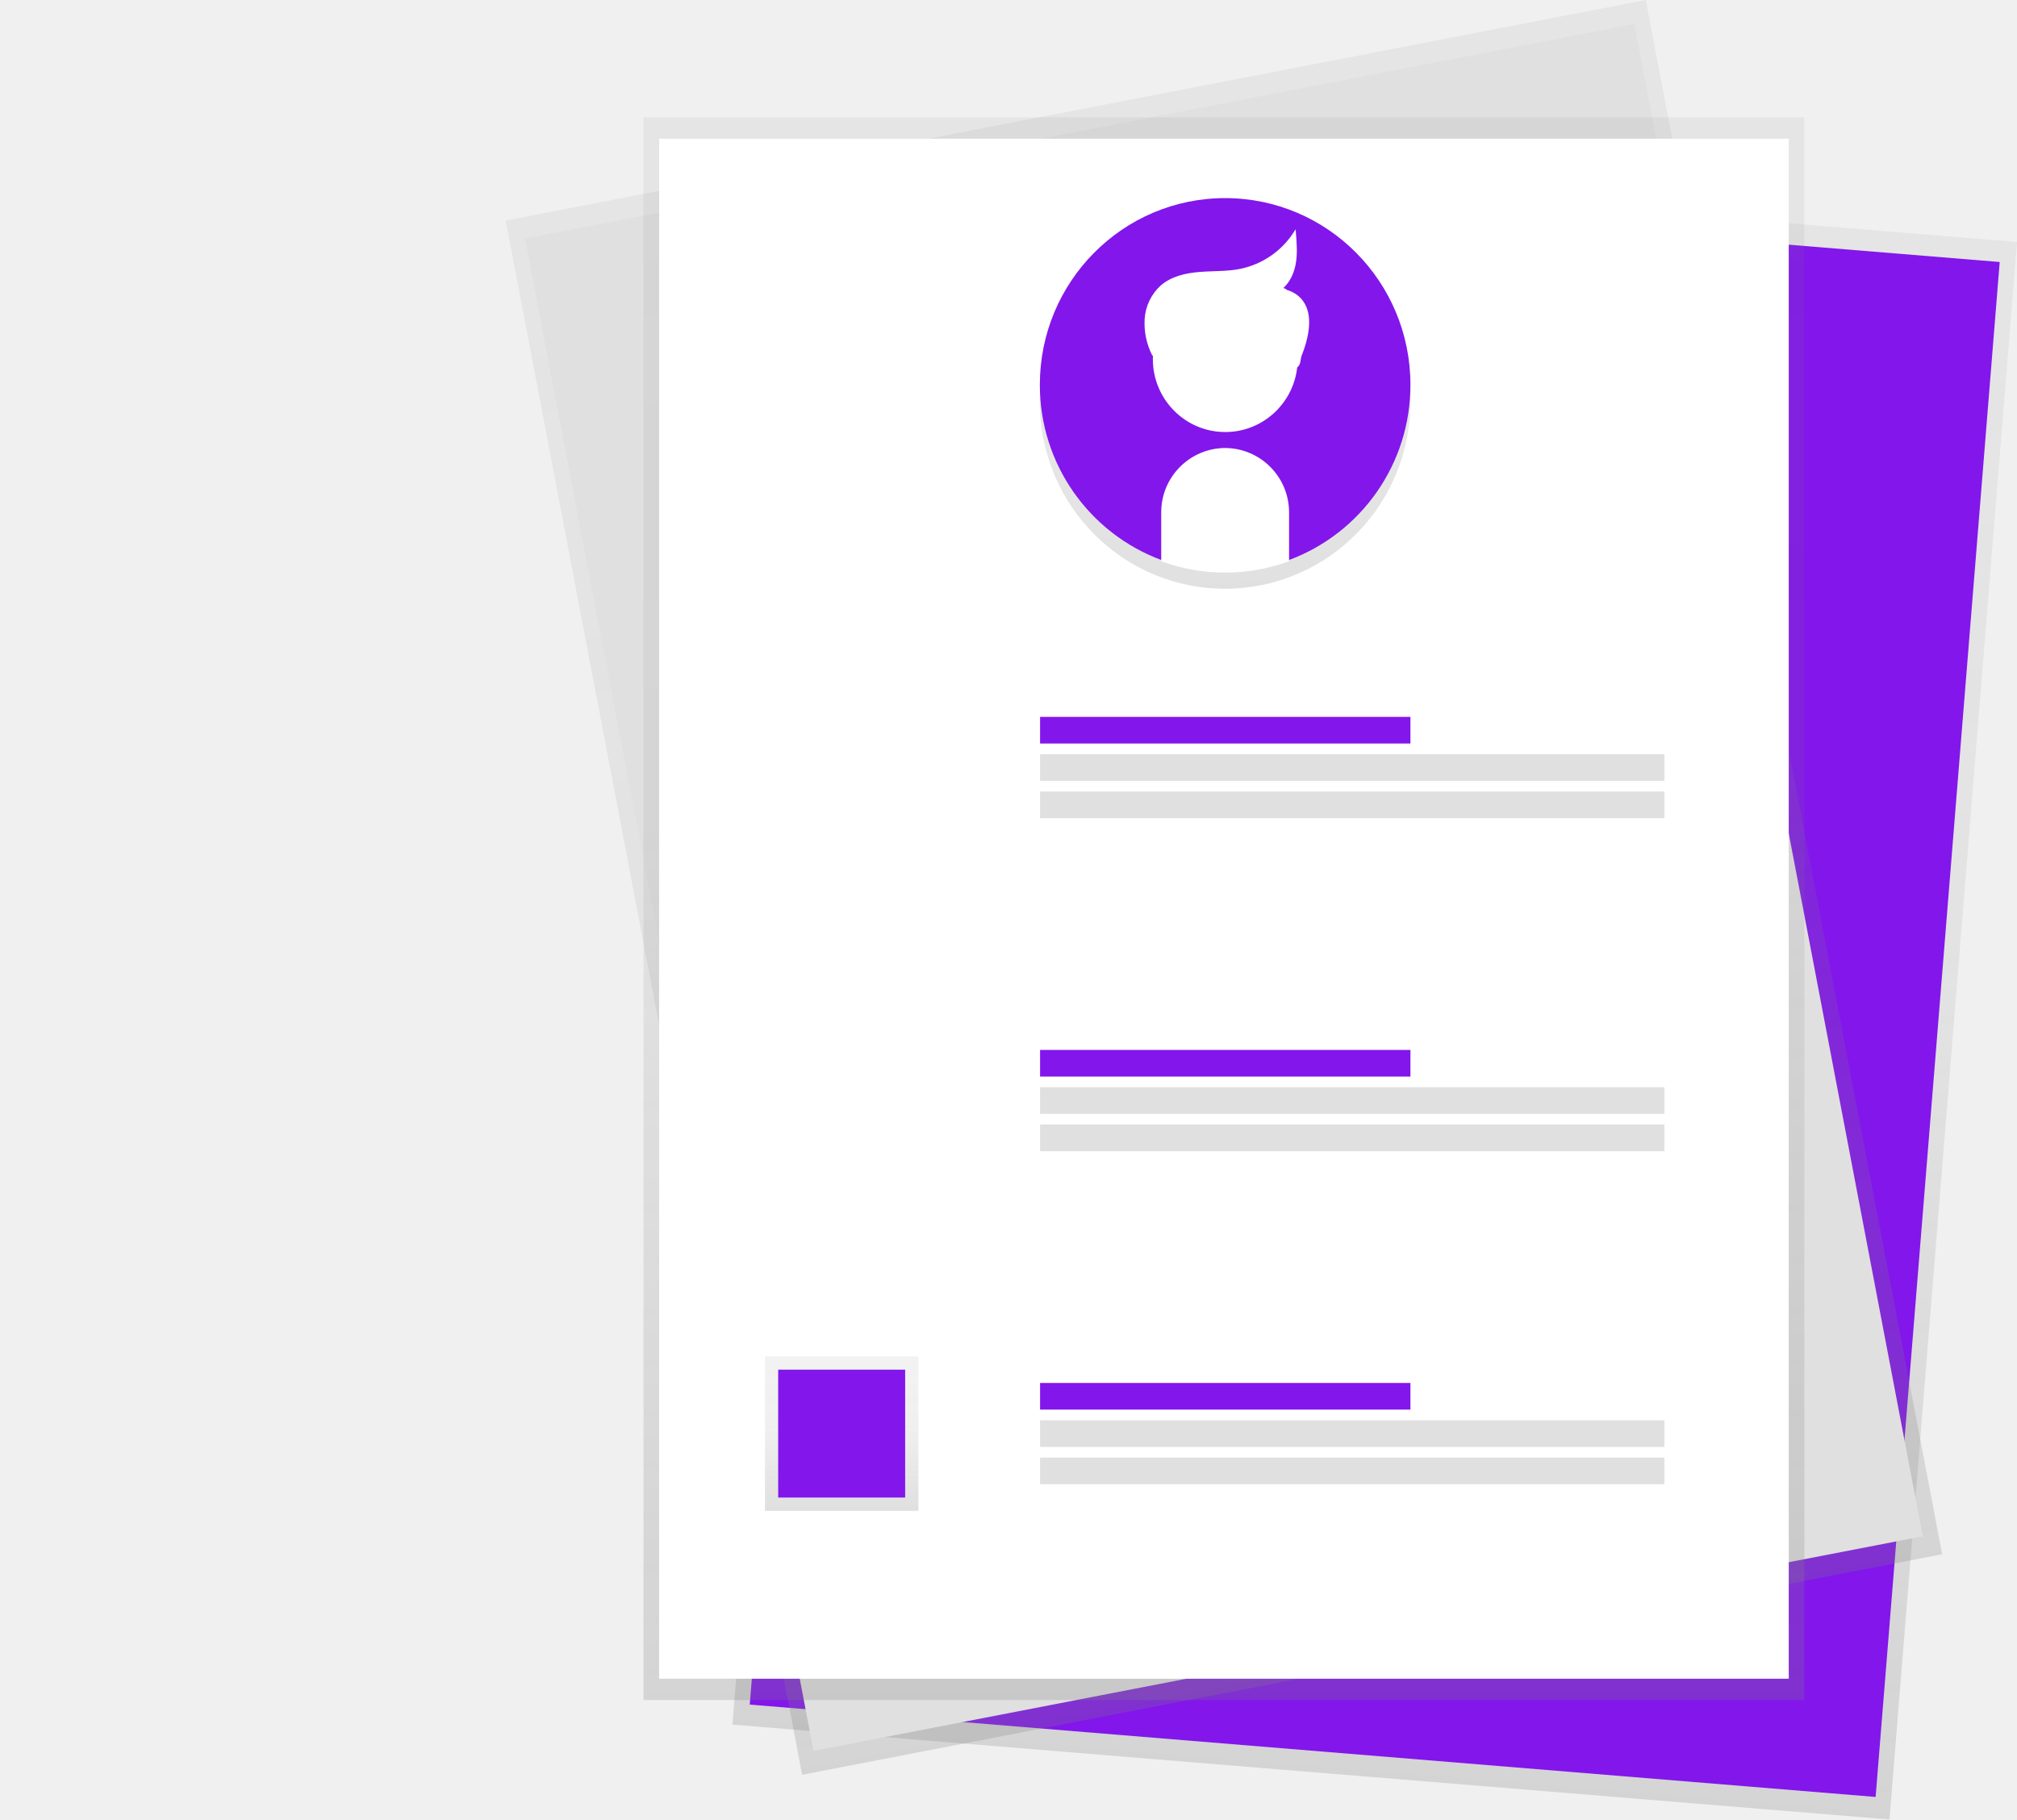
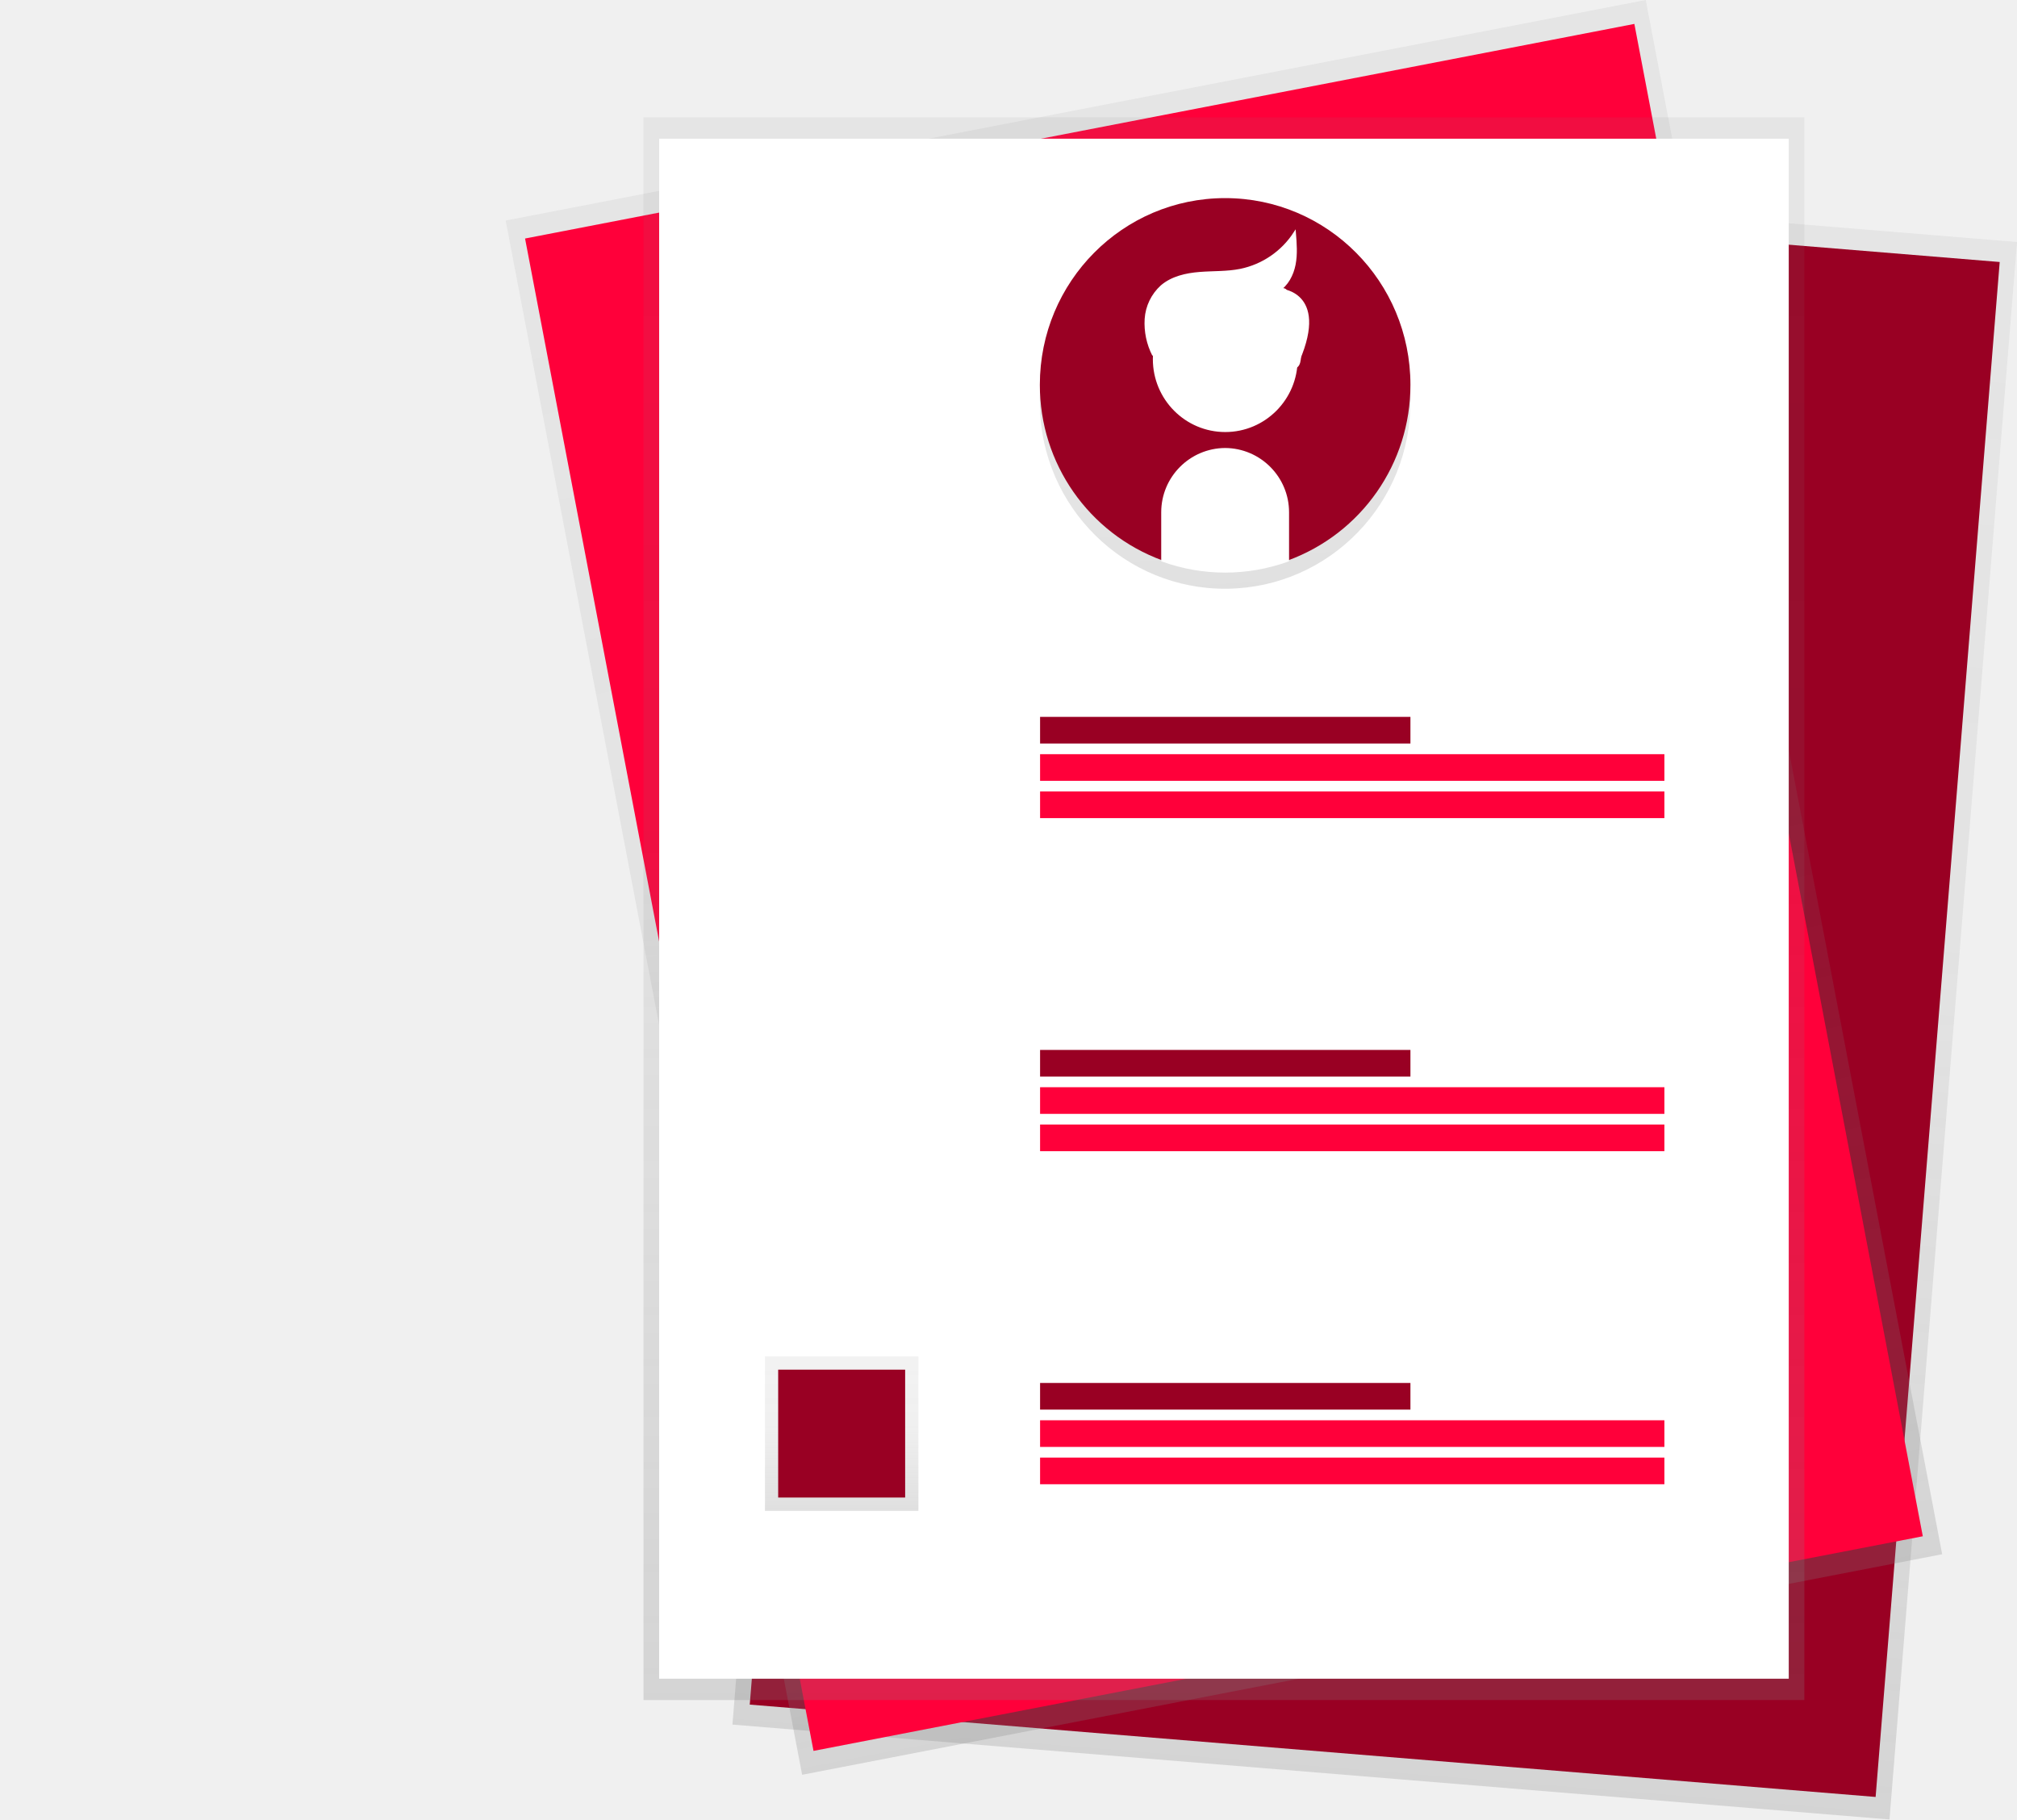
<svg xmlns="http://www.w3.org/2000/svg" xmlns:xlink="http://www.w3.org/1999/xlink" id="062a65d4-6310-416e-8fb8-777315adf84b" data-name="Layer 1" width="100%" height="auto" viewBox="0 0 853.53 770">
  <defs>
    <linearGradient id="7db19e5e-7cc3-41df-8a16-c81cf46c1195" x1="758.38" y1="801.59" x2="758.38" y2="131.56" gradientTransform="translate(-136.27 -110.44) rotate(4.65)" gradientUnits="userSpaceOnUse">
      <stop offset="0" stop-color="gray" stop-opacity="0.25" />
      <stop offset="0.54" stop-color="gray" stop-opacity="0.12" />
      <stop offset="1" stop-color="gray" stop-opacity="0.1" />
    </linearGradient>
    <linearGradient id="87908c47-1c47-4a2f-b745-20cb7009bb75" x1="685.97" y1="797.2" x2="685.97" y2="126.94" gradientTransform="translate(-242.89 51.18) rotate(-10.87)" xlink:href="#7db19e5e-7cc3-41df-8a16-c81cf46c1195" />
    <linearGradient id="f482b758-09b8-4320-b57c-ecd1bdf3658e" x1="517.93" y1="719.46" x2="517.93" y2="49.68" gradientTransform="matrix(1, 0, 0, 1, 0, 0)" xlink:href="#7db19e5e-7cc3-41df-8a16-c81cf46c1195" />
    <linearGradient id="720977dd-28dd-4cd1-b9d4-02f8d793e7ce" x1="553.48" y1="380.79" x2="559.93" y2="535.01" gradientTransform="matrix(-1, 0.01, -0.01, -1, 1253.94, 688.13)" gradientUnits="userSpaceOnUse">
      <stop offset="0" stop-opacity="0.12" />
      <stop offset="0.55" stop-opacity="0.09" />
      <stop offset="1" stop-opacity="0.02" />
    </linearGradient>
    <linearGradient id="e8979000-d63e-4fe0-8af1-0dfdd65d3420" x1="356.17" y1="639.4" x2="356.17" y2="574" gradientTransform="matrix(1, 0, 0, 1, 0, 0)" xlink:href="#7db19e5e-7cc3-41df-8a16-c81cf46c1195" />
    <linearGradient id="3889af47-bc7c-4009-b8ee-af9d60c73d61" x1="296" y1="675.66" x2="296" y2="478.3" gradientTransform="matrix(1, 0, 0, 1, 0, 0)" xlink:href="#7db19e5e-7cc3-41df-8a16-c81cf46c1195" />
  </defs>
  <polygon points="799.57 770 309.95 729.85 363.91 62.28 853.53 102.43 799.57 770" fill="url(#7db19e5e-7cc3-41df-8a16-c81cf46c1195)" />
-   <polygon points="793.7 760.47 317.27 721.39 369.78 71.81 846.21 110.88 793.7 760.47" fill="#8216EB" />
+   <polygon points="793.7 760.47 317.27 721.39 369.78 71.81 846.21 110.88 793.7 760.47" fill="#990023" />
  <polygon points="821.86 657.75 339.44 751.09 214 93.34 696.42 0 821.86 657.75" fill="url(#87908c47-1c47-4a2f-b745-20cb7009bb75)" />
-   <polygon points="813.67 650.15 344.25 740.98 222.19 100.94 691.61 10.12 813.67 650.15" fill="#e0e0e0" />
+   <polygon points="813.67 650.15 344.25 740.98 222.19 100.94 691.61 10.12 813.67 650.15" fill="#FF003A" />
  <rect x="272.31" y="49.68" width="491.24" height="669.78" fill="url(#f482b758-09b8-4320-b57c-ecd1bdf3658e)" />
  <rect x="278.93" y="58.7" width="478.01" height="651.73" fill="#fff" />
  <path d="M613.25,236.15c.52,43.61,36.05,78.54,79.35,78s78-36.31,77.46-79.93a79,79,0,0,0-52.75-73.69l.24,20.34A26.73,26.73,0,0,1,691.32,208h0a26.72,26.72,0,0,1-26.87-26.42l-.24-20.34A79,79,0,0,0,613.25,236.15Z" transform="translate(-173.24 -65)" fill="url(#720977dd-28dd-4cd1-b9d4-02f8d793e7ce)" />
-   <path d="M770.09,227.84c0-43.62-35.1-79-78.41-79s-78.41,35.36-78.41,79a79,79,0,0,0,51.86,74.33V281.83a26.72,26.72,0,0,1,26.55-26.74h0a26.72,26.72,0,0,1,26.55,26.74v20.35A79,79,0,0,0,770.09,227.84Z" transform="translate(-173.24 -65)" fill="#8216EB" />
+   <path d="M770.09,227.84c0-43.62-35.1-79-78.41-79s-78.41,35.36-78.41,79a79,79,0,0,0,51.86,74.33V281.83a26.72,26.72,0,0,1,26.55-26.74h0a26.72,26.72,0,0,1,26.55,26.74v20.35A79,79,0,0,0,770.09,227.84Z" transform="translate(-173.24 -65)" fill="#990023" />
  <ellipse cx="518.49" cy="151.98" rx="30.14" ry="30.36" fill="#fff" stroke="#fff" stroke-miterlimit="10" />
  <path d="M691.68,255.09h0a26.72,26.72,0,0,0-26.55,26.74v20.35a78.17,78.17,0,0,0,53.1,0V281.83A26.72,26.72,0,0,0,691.68,255.09Z" transform="translate(-173.24 -65)" fill="#fff" stroke="#fff" stroke-miterlimit="10" />
  <path d="M661.33,215.3A29.63,29.63,0,0,1,658.12,200a20.48,20.48,0,0,1,6.68-13.85c4.39-3.77,10.34-5.1,16.09-5.56s11.58-.18,17.24-1.31a36,36,0,0,0,23-15.72c.36,4.45.72,9-.13,13.36s-3.09,8.7-6.87,11c4.58-2.13,4.08,2.87,3.09,5.86,2.27,2.76,7.78,3.22,8.06,6.79s.23,7.26-1.15,10.55.1,9.1-3.44,9.35" transform="translate(-173.24 -65)" fill="#fff" stroke="#fff" stroke-miterlimit="10" />
  <path d="M715.81,187.26s21,1.85,6.06,33.29" transform="translate(-173.24 -65)" fill="#fff" />
  <rect x="323.71" y="574" width="64.93" height="65.4" fill="url(#e8979000-d63e-4fe0-8af1-0dfdd65d3420)" />
-   <rect x="329.3" y="579.64" width="53.73" height="54.12" fill="#8216EB" />
-   <rect x="440.13" y="303.38" width="156.72" height="11.28" fill="#8216EB" />
-   <rect x="440.13" y="319.17" width="264.19" height="11.28" fill="#e0e0e0" />
-   <rect x="440.13" y="334.95" width="264.19" height="11.28" fill="#e0e0e0" />
-   <rect x="440.13" y="444.33" width="156.72" height="11.28" fill="#8216EB" />
-   <rect x="440.13" y="460.11" width="264.19" height="11.28" fill="#e0e0e0" />
-   <rect x="440.13" y="475.9" width="264.19" height="11.28" fill="#e0e0e0" />
-   <rect x="440.13" y="585.27" width="156.72" height="11.28" fill="#8216EB" />
-   <rect x="440.13" y="601.06" width="264.19" height="11.28" fill="#e0e0e0" />
-   <rect x="440.13" y="616.85" width="264.19" height="11.28" fill="#e0e0e0" />
+   <rect x="329.3" y="579.64" width="53.73" height="54.12" fill="#990023" />
+   <rect x="440.13" y="303.38" width="156.72" height="11.28" fill="#990023" />
+   <rect x="440.13" y="319.17" width="264.19" height="11.28" fill="#FF003A" />
+   <rect x="440.13" y="334.95" width="264.19" height="11.28" fill="#FF003A" />
+   <rect x="440.13" y="444.33" width="156.72" height="11.28" fill="#990023" />
+   <rect x="440.13" y="460.11" width="264.19" height="11.28" fill="#FF003A" />
+   <rect x="440.13" y="475.9" width="264.19" height="11.28" fill="#FF003A" />
+   <rect x="440.13" y="585.27" width="156.72" height="11.28" fill="#990023" />
+   <rect x="440.13" y="601.06" width="264.19" height="11.28" fill="#FF003A" />
+   <rect x="440.13" y="616.85" width="264.19" height="11.28" fill="#FF003A" />
</svg>
